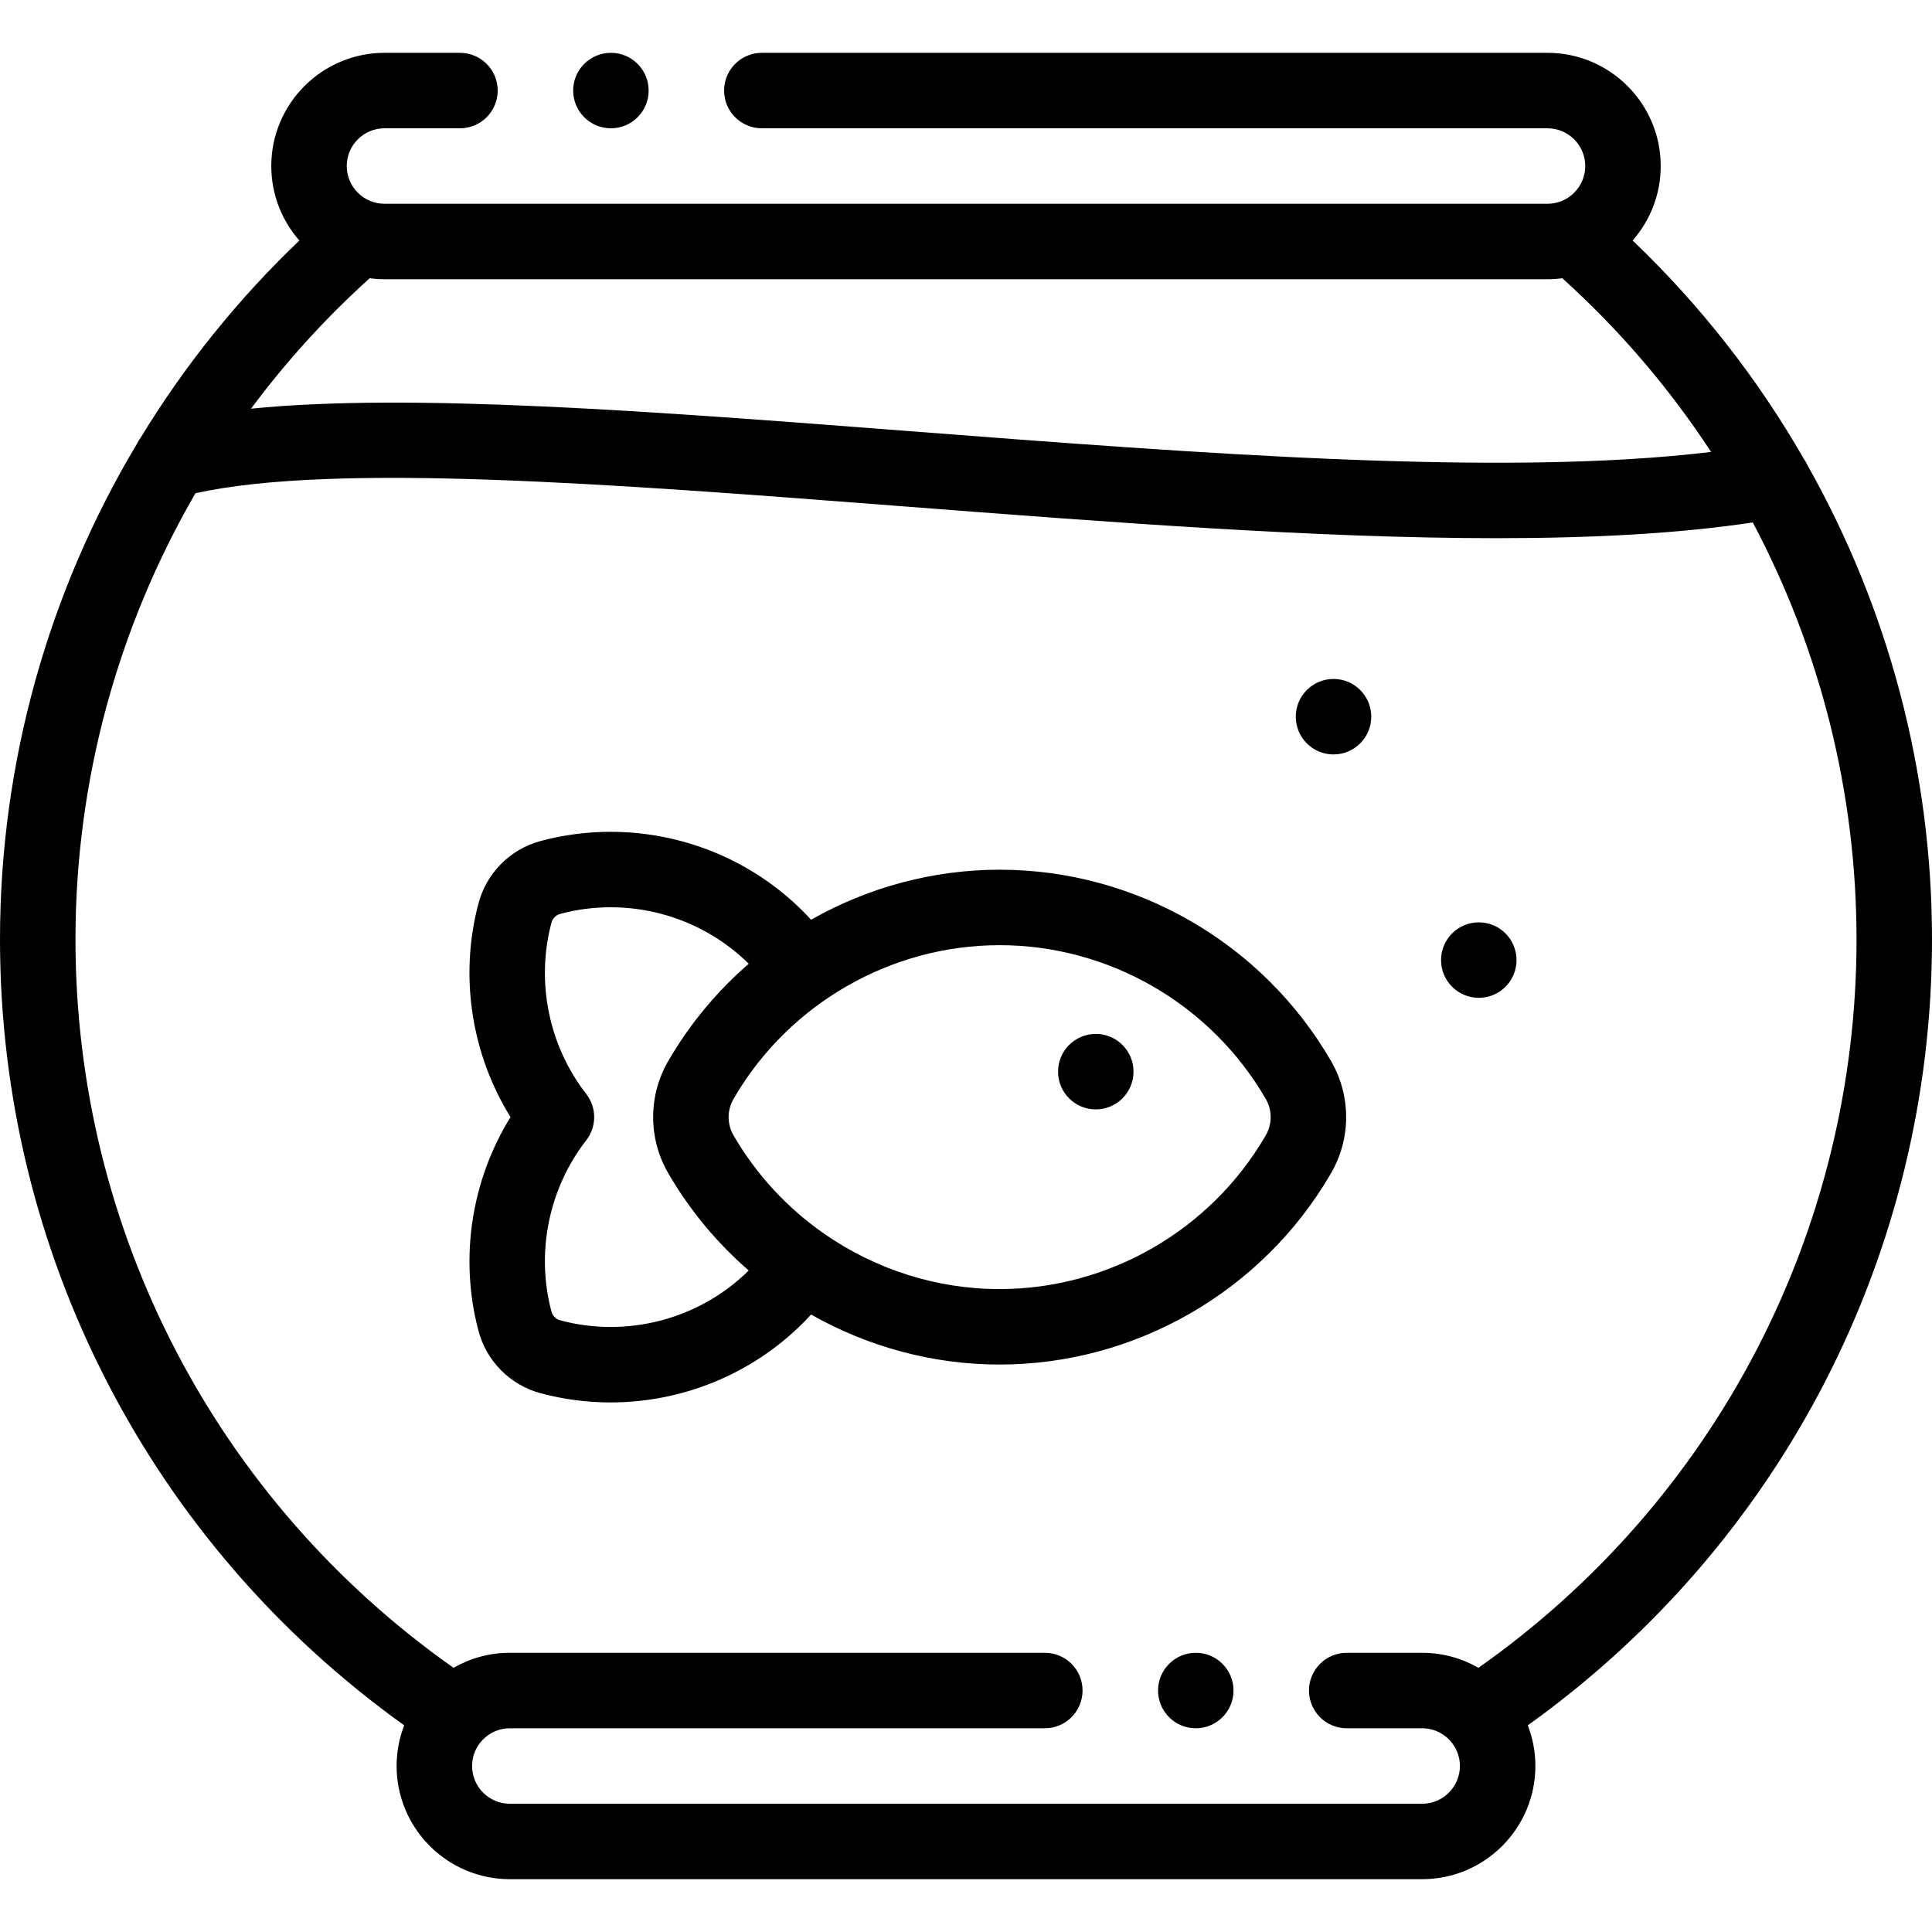
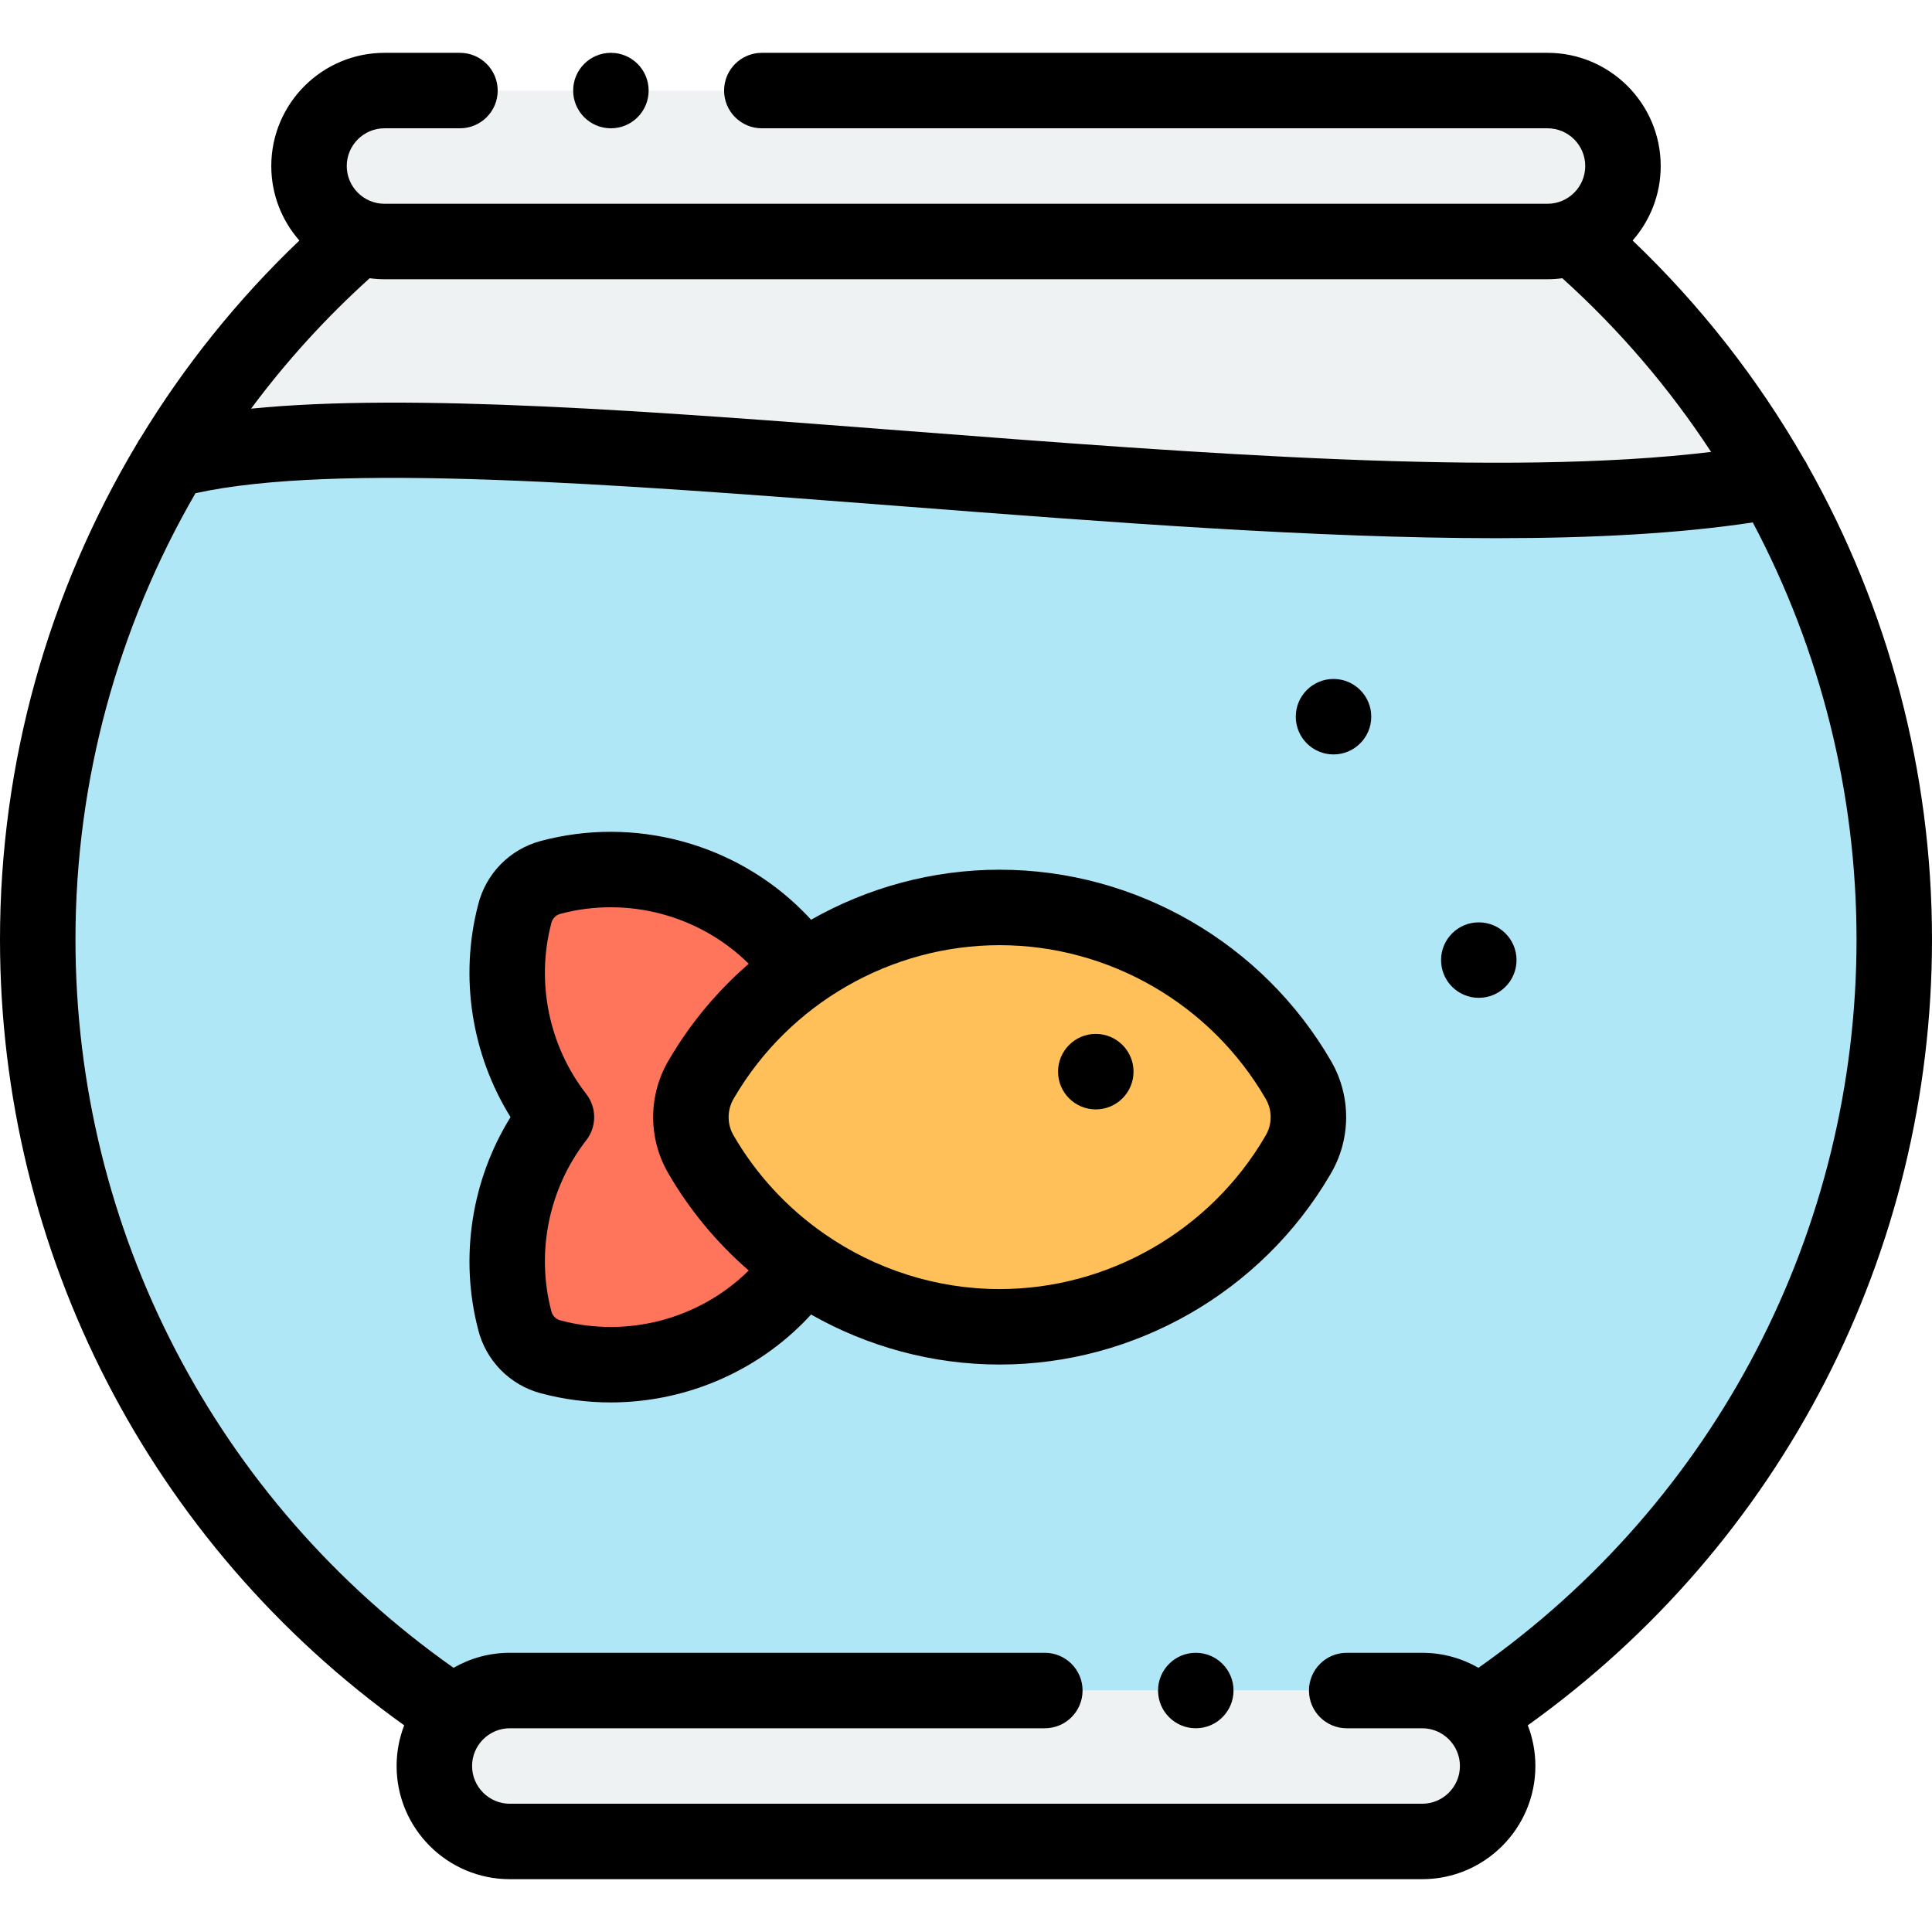
<svg xmlns="http://www.w3.org/2000/svg" height="512pt" viewBox="0 -13 512 511" width="512pt">
+   <g fill-rule="evenodd">
+     <path d="m101.895 50.5h308.211c2.355 0 4.613-.41 6.715-1.168 7.723-2.773 13.285-10.184 13.285-18.832 0-11-9-20-20-20h-308.211c-11 0-20 9-20 20 0 8.648 5.562 16.059 13.285 18.832 2.102.758 4.359 1.168 6.715 1.168zm0 0" fill="#eef2f2" />
+     <path d="m410.105 50.5h-308.211c-2.355 0-4.613-.41-6.715-1.168-19.578 16.93-36.461 36.898-49.914 59.172 75.902-20.34 314.918 25.418 424.648 5.418-13.934-24.457-31.941-46.297-53.098-64.59-2.098.758-4.359 1.168-6.711 1.168zm0 0" fill="#eef2f2" />
+     <path d="m469.914 113.922c-109.73 20-348.746-25.758-424.648-5.418-22.383 37.059-35.266 80.504-35.266 126.961 0 85.809 43.941 161.352 110.543 205.367 3.656-3.887 8.84-6.324 14.562-6.324h241.789c5.723 0 10.91 2.438 14.562 6.328 66.602-44.02 110.543-119.562 110.543-205.371 0-44.211-11.668-85.691-32.086-121.543zm-205 113.059c32.551 0 62.891 17.578 79.184 45.742 3.723 6.426 3.387 14.09-.215 20.02-16.352 27.957-46.566 45.371-78.969 45.371-18.926 0-37.098-5.938-52.199-16.449-2.066 2.977-4.406 5.789-7.012 8.395-15.586 15.586-38.527 21.695-59.812 16.012-4.859-1.297-8.367-5.125-9.48-9.688-4.914-18.746-.695-38.734 11.055-53.836-11.75-15.102-15.965-35.086-11.055-53.832 1.113-4.566 4.621-8.395 9.48-9.691 21.285-5.684 44.227.426 59.812 16.012 2.605 2.605 4.945 5.418 7.008 8.391 15.105-10.504 33.281-16.445 52.203-16.445zm0 0" fill="#b0e7f7" />
+     <path d="m205.703 235.039c-15.586-15.586-38.527-21.695-59.812-16.012-4.859 1.293-8.367 5.125-9.48 9.688-4.91 18.746-.695 38.73 11.059 53.836-11.754 15.102-15.969 35.086-11.059 53.832 1.113 4.562 4.621 8.395 9.48 9.688 21.289 5.688 44.227-.426 59.812-16.012 2.605-2.605 4.945-5.418 7.012-8.391-10.879-7.566-20.16-17.504-26.984-29.293-3.723-6.426-3.387-14.09.215-20.02 6.805-11.633 16.008-21.441 26.77-28.926-2.066-2.977-4.406-5.785-7.012-8.391zm0 0" fill="#ff755b" />
+     <path d="m212.715 243.43c-10.762 7.484-19.965 17.293-26.77 28.922-3.602 5.93-3.938 13.594-.215 20.02 6.824 11.793 16.105 21.73 26.984 29.297 15.102 10.508 33.277 16.445 52.199 16.445 32.402 0 62.617-17.414 78.969-45.371 3.602-5.93 3.938-13.594.219-20.02-16.293-28.164-46.633-45.742-79.188-45.742-18.922 0-37.098 5.941-52.199 16.449zm0 0" fill="#ffc059" />
+     <path d="m376.895 434.508h-241.789c-5.723 0-10.906 2.438-14.562 6.324-3.367 3.582-5.438 8.398-5.438 13.676 0 11 9 20 20 20h241.789c11 0 20-9 20-20 0-5.277-2.07-10.094-5.438-13.676-3.656-3.887-8.84-6.324-14.562-6.324zm0 0" fill="#eef2f2" />
+   </g>
  <path d="m512 235.465c0-44.543-11.594-87.719-32.984-125.66-.27-.598-.598-1.164-.973-1.688-12.156-21.188-27.383-40.711-45.379-57.875 4.629-5.281 7.441-12.188 7.441-19.742 0-16.543-13.457-30-30-30h-208.211c-5.523 0-10 4.477-10 10s4.477 10 10 10h208.211c5.516 0 10 4.484 10 10s-4.484 10-10 10h-308.211c-5.516 0-10-4.488-10-10 0-5.516 4.484-10 10-10h20c5.52 0 10-4.477 10-10s-4.48-10-10-10h-20c-16.543 0-30 13.457-30 30 0 7.555 2.812 14.461 7.441 19.742-16.402 15.645-30.5 33.246-42.074 52.281-.363.488-.68 1.008-.949 1.551-23.516 39.293-36.312 84.59-36.312 131.391 0 83.008 39.867 160.148 107.117 208.262-1.293 3.348-2.012 6.98-2.012 10.781 0 16.539 13.457 29.996 30 29.996h241.789c16.539 0 30-13.457 30-30 0-3.797-.719-7.43-2.012-10.781 67.25-48.109 107.117-125.25 107.117-208.258zm-414.035-175.23c1.289.168 2.598.266 3.93.266h308.211c1.332 0 2.641-.098 3.926-.266 15.211 13.723 28.418 29.215 39.426 46.031-55.004 6.637-135.184.453-212.957-5.547-67.406-5.203-131.707-10.16-173.969-5.918 9.238-12.434 19.746-24.02 31.434-34.566zm293.836 368.254c-4.395-2.527-9.484-3.98-14.906-3.98h-20.004c-5.52 0-10 4.477-10 10 0 5.52 4.48 10 10 10h20.004c2.719 0 5.188 1.094 6.992 2.863.059.07.125.125.188.191 1.742 1.801 2.82 4.25 2.82 6.945 0 5.512-4.488 10-10 10h-241.789c-5.512 0-10-4.488-10-10 0-2.695 1.074-5.137 2.812-6.938.062-.066.133-.129.195-.199 1.805-1.77 4.273-2.863 6.992-2.863h141.785c5.523 0 10-4.48 10-10 0-5.523-4.477-10-10-10h-141.785c-5.422 0-10.512 1.453-14.906 3.98-62.875-44.281-100.199-115.91-100.199-193.023 0-42.012 11.195-82.703 31.801-118.258 36.953-8.141 109.988-2.504 187.16 3.449 54.266 4.191 109.676 8.469 157.586 8.469 25.137 0 48.207-1.184 67.957-4.172 17.855 33.664 27.496 71.523 27.496 110.512 0 77.113-37.324 148.742-100.199 193.023zm0 0" />
  <path d="m264.914 216.98c-17.754 0-34.938 4.727-49.969 13.258-.707-.773-1.43-1.531-2.172-2.27-18.086-18.09-44.707-25.215-69.457-18.605-8.203 2.184-14.555 8.652-16.602 16.895-4.984 19.109-1.762 39.633 8.582 56.289-10.344 16.656-13.562 37.188-8.582 56.293 2.047 8.238 8.398 14.707 16.598 16.891 6.109 1.633 12.332 2.43 18.512 2.43 18.863-.004 37.328-7.406 50.949-21.027.738-.738 1.461-1.496 2.168-2.27 15.027 8.527 32.203 13.254 49.973 13.254 35.855 0 69.402-19.258 87.566-50.262 5.582-9.254 5.688-20.797.277-30.141-18.105-31.293-51.766-50.734-87.844-50.734zm-116.449 119.426c-1.387-.367-2.117-1.48-2.34-2.395-.016-.055-.027-.109-.043-.164-4.078-15.57-.609-32.453 9.277-45.16 2.809-3.609 2.809-8.668-.004-12.281-9.887-12.703-13.352-29.586-9.273-45.156.016-.055.027-.109.043-.164.223-.914.953-2.027 2.348-2.398 17.789-4.75 36.898.316 49.949 13.219-8.25 7.152-15.406 15.668-21.066 25.328-5.582 9.254-5.691 20.801-.281 30.148 5.707 9.859 12.961 18.543 21.344 25.812-13.051 12.898-32.156 17.969-49.953 13.211zm186.871-48.855c-.027.051-.055.098-.082.145-14.582 24.934-41.535 40.422-70.34 40.422-16.848 0-33.031-5.293-46.492-14.66 0-.004-.004-.004-.004-.004-.004 0-.004-.004-.004-.004-9.676-6.734-17.949-15.574-24.031-26.086-1.762-3.043-1.719-6.805.109-9.816.031-.051.059-.098.086-.145 14.582-24.934 41.531-40.422 70.336-40.422 28.965 0 55.988 15.617 70.531 40.754 1.766 3.043 1.723 6.805-.109 9.816zm0 0" />
  <path d="m391.895 230.93c-5.523 0-10 4.48-10 10v.008c0 5.523 4.477 9.996 10 9.996 5.52 0 10-4.48 10-10.004 0-5.523-4.48-10-10-10zm0 0" />
  <path d="m353.395 166.43c-5.523 0-10 4.48-10 10v.008c0 5.523 4.477 9.996 10 9.996 5.52 0 10-4.48 10-10.004 0-5.523-4.48-10-10-10zm0 0" />
  <path d="m290.395 260.496c-5.523 0-10 4.48-10 10v.012c0 5.52 4.477 9.996 10 9.996 5.52 0 10-4.484 10-10.008 0-5.52-4.48-10-10-10zm0 0" />
  <path d="m161.898 20.5c5.52 0 10-4.477 10-10s-4.48-10-10-10h-.008c-5.523 0-9.996 4.477-9.996 10s4.48 10 10.004 10zm0 0" />
  <path d="m316.895 424.508h-.004c-5.523 0-9.996 4.477-9.996 10 0 5.52 4.477 10 10 10 5.523 0 10-4.48 10-10 0-5.523-4.477-10-10-10zm0 0" />
</svg>
